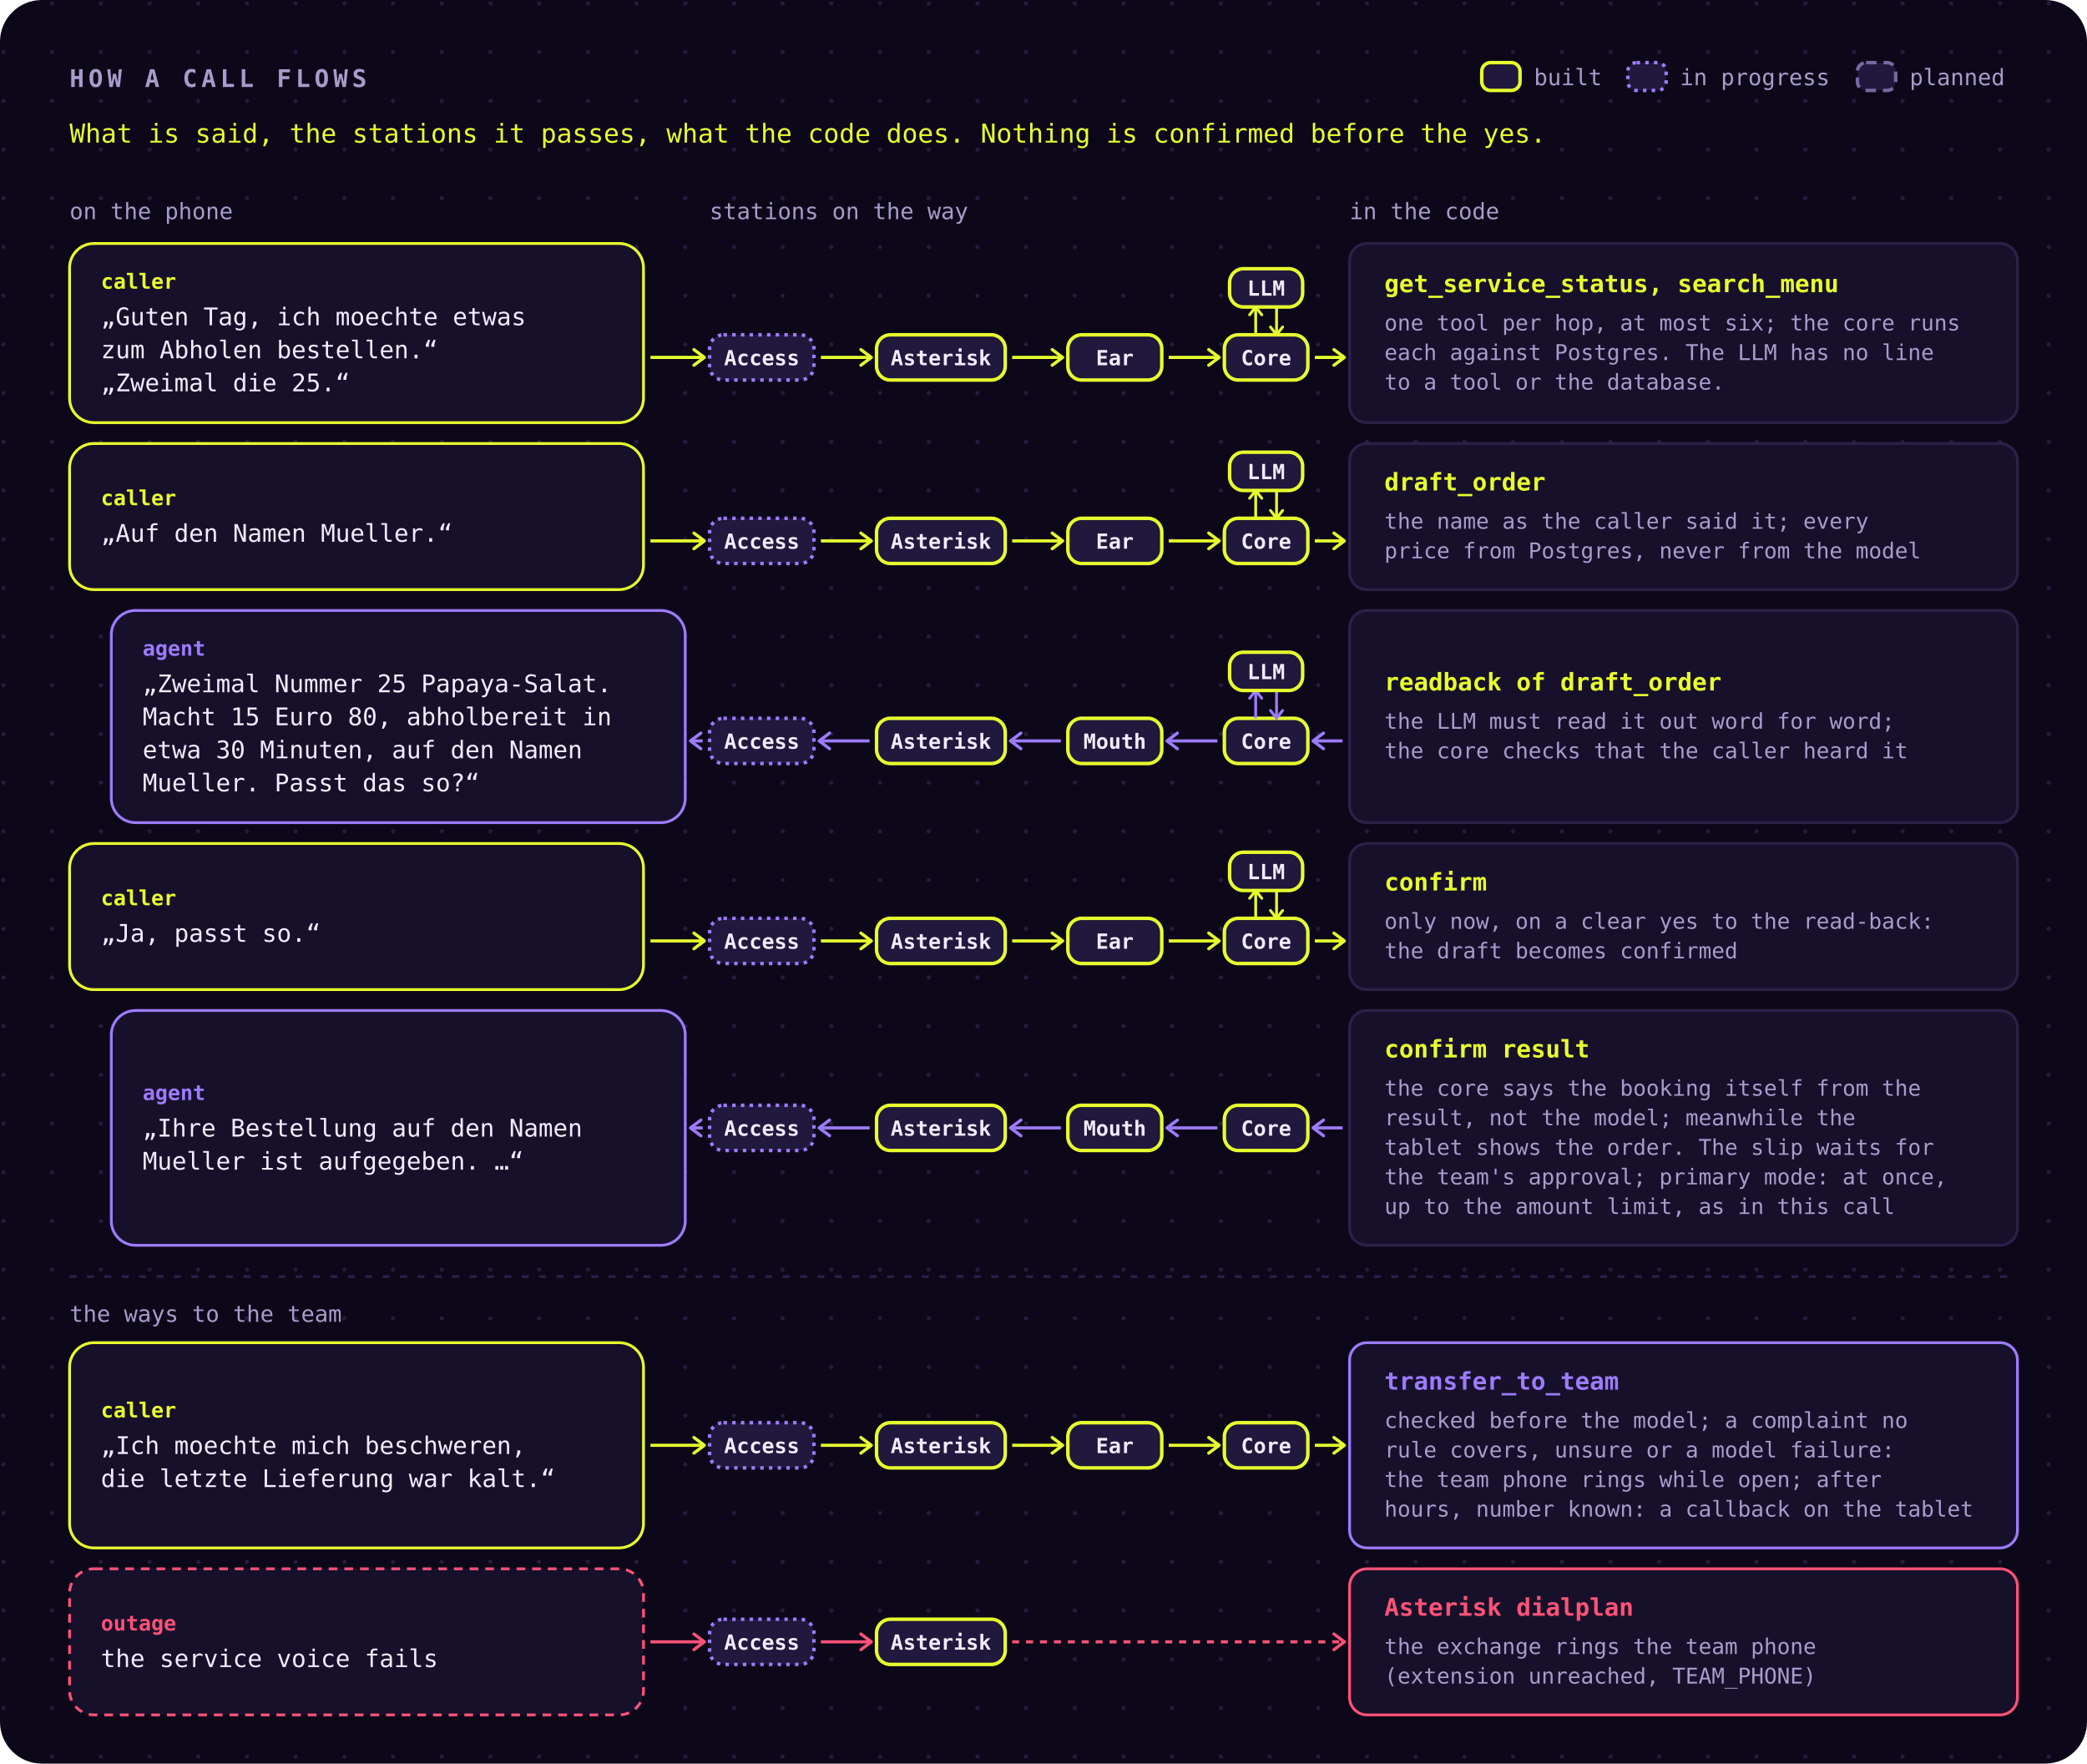
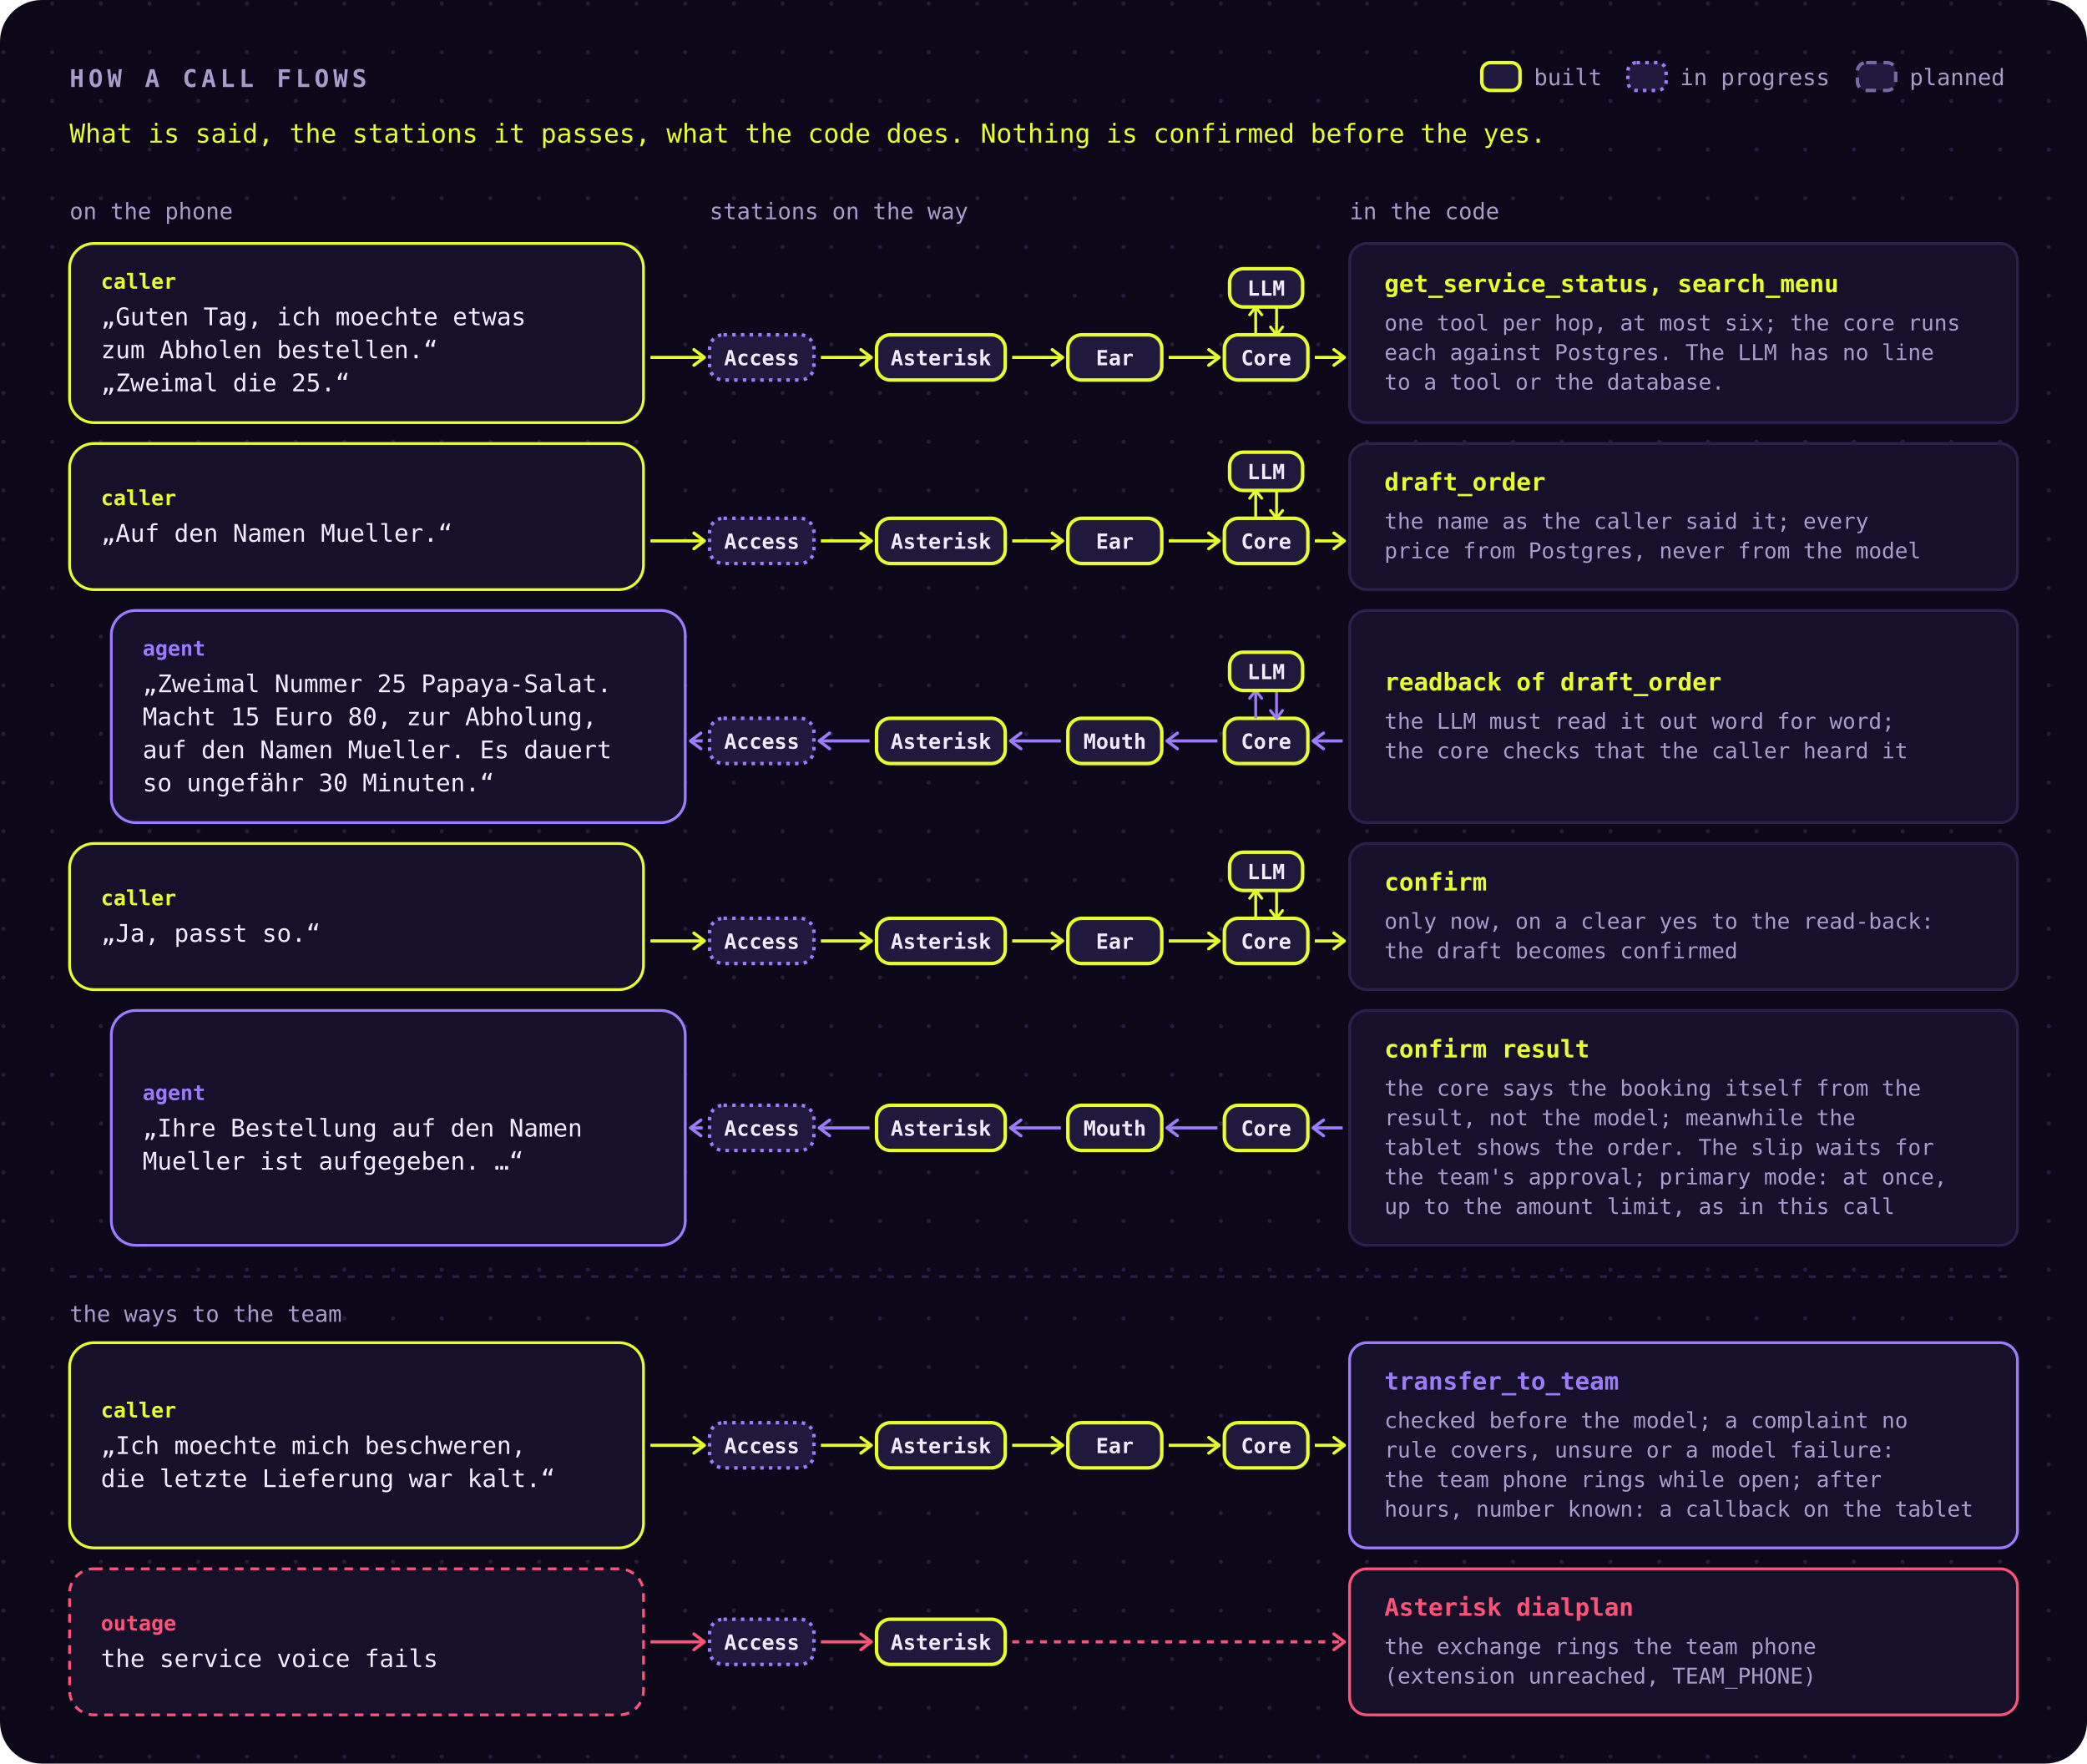
<svg xmlns="http://www.w3.org/2000/svg" width="1200" height="1014" viewBox="0 0 1200 1014" role="img" aria-labelledby="t d">
  <style>text{font-family:ui-monospace, 'JetBrains Mono', 'SF Mono', Menlo, Consolas, 'DejaVu Sans Mono', monospace}</style>
  <defs>
    <filter id="glow" filterUnits="userSpaceOnUse" x="0" y="0" width="1200" height="1014">
      <feGaussianBlur stdDeviation="6" />
    </filter>
    <filter id="soft" filterUnits="userSpaceOnUse" x="0" y="0" width="1200" height="1014">
      <feGaussianBlur stdDeviation="2.2" />
    </filter>
  </defs>
  <rect width="1200" height="1014" rx="24" fill="#0D0819" />
  <pattern id="dots" width="28" height="28" patternUnits="userSpaceOnUse">
    <circle cx="2" cy="2" r="1.2" fill="#2B2148" />
  </pattern>
  <rect width="1200" height="1014" rx="24" fill="url(#dots)" opacity="0.8" />
  <text x="40" y="50" font-size="14" fill="#A89CCB" font-weight="700" letter-spacing="2.4">HOW A CALL FLOWS</text>
  <rect x="852" y="36" width="22" height="16" rx="5" fill="#21183D" stroke="#E8FF2E" stroke-width="2" />
  <text x="882" y="49" font-size="13" fill="#A89CCB">built</text>
  <rect x="936" y="36" width="22" height="16" rx="5" fill="#21183D" stroke="#9D7BFF" stroke-width="2" stroke-dasharray="2 3" />
  <text x="966" y="49" font-size="13" fill="#A89CCB">in progress</text>
  <rect x="1068" y="36" width="22" height="16" rx="5" fill="#21183D" stroke="#76699F" stroke-width="2" stroke-dasharray="6 4" />
  <text x="1098" y="49" font-size="13" fill="#A89CCB">planned</text>
  <text x="40" y="82" font-size="15" fill="#E8FF2E">What is said, the stations it passes, what the code does. Nothing is confirmed before the yes.</text>
  <text x="40" y="126" font-size="13" fill="#A89CCB">on the phone</text>
  <text x="408" y="126" font-size="13" fill="#A89CCB">stations on the way</text>
  <text x="776" y="126" font-size="13" fill="#A89CCB">in the code</text>
  <rect x="40" y="140" width="330" height="103" rx="14" fill="#17102B" stroke="#E8FF2E" stroke-width="1.6" />
  <text x="58" y="166" font-size="12" fill="#E8FF2E" font-weight="700">caller</text>
  <text x="58" y="187" font-size="14" fill="#F1ECFF">„Guten Tag, ich moechte etwas</text>
  <text x="58" y="206" font-size="14" fill="#F1ECFF">zum Abholen bestellen.“</text>
  <text x="58" y="225" font-size="14" fill="#F1ECFF">„Zweimal die 25.“</text>
  <path d="M374 205.5 H405" fill="none" stroke="#E8FF2E" stroke-width="1.8" />
  <path d="M399 201 L405 205.5 L399 210" fill="none" stroke="#E8FF2E" stroke-width="1.8" stroke-linecap="round" stroke-linejoin="round" />
  <rect x="408" y="192.5" width="60" height="26" rx="8" fill="#21183D" stroke="#9D7BFF" stroke-width="2" stroke-dasharray="2 3" />
  <text x="438" y="210" font-size="12" fill="#F1ECFF" text-anchor="middle" font-weight="700">Access</text>
  <path d="M472 205.5 H501" fill="none" stroke="#E8FF2E" stroke-width="1.8" />
  <path d="M495 201 L501 205.5 L495 210" fill="none" stroke="#E8FF2E" stroke-width="1.8" stroke-linecap="round" stroke-linejoin="round" />
  <rect x="504" y="192.5" width="74" height="26" rx="8" fill="#21183D" stroke="#E8FF2E" stroke-width="2" />
  <text x="541" y="210" font-size="12" fill="#F1ECFF" text-anchor="middle" font-weight="700">Asterisk</text>
  <path d="M582 205.5 H611" fill="none" stroke="#E8FF2E" stroke-width="1.8" />
  <path d="M605 201 L611 205.5 L605 210" fill="none" stroke="#E8FF2E" stroke-width="1.8" stroke-linecap="round" stroke-linejoin="round" />
  <rect x="614" y="192.5" width="54" height="26" rx="8" fill="#21183D" stroke="#E8FF2E" stroke-width="2" />
  <text x="641" y="210" font-size="12" fill="#F1ECFF" text-anchor="middle" font-weight="700">Ear</text>
  <path d="M672 205.5 H701" fill="none" stroke="#E8FF2E" stroke-width="1.8" />
  <path d="M695 201 L701 205.5 L695 210" fill="none" stroke="#E8FF2E" stroke-width="1.8" stroke-linecap="round" stroke-linejoin="round" />
  <rect x="704" y="192.5" width="48" height="26" rx="8" fill="#21183D" stroke="#E8FF2E" stroke-width="2" />
  <text x="728" y="210" font-size="12" fill="#F1ECFF" text-anchor="middle" font-weight="700">Core</text>
  <path d="M722 192.5 V176.5" stroke="#E8FF2E" stroke-width="1.6" />
  <path d="M718.5 181 L722 176.5 L725.5 181" fill="none" stroke="#E8FF2E" stroke-width="1.6" stroke-linecap="round" stroke-linejoin="round" />
  <path d="M734 176.5 V192.5" stroke="#E8FF2E" stroke-width="1.6" />
  <path d="M730.5 188 L734 192.5 L737.5 188" fill="none" stroke="#E8FF2E" stroke-width="1.6" stroke-linecap="round" stroke-linejoin="round" />
  <rect x="707" y="154.5" width="42" height="22" rx="8" fill="#21183D" stroke="#E8FF2E" stroke-width="2" />
  <text x="728" y="170" font-size="12" fill="#F1ECFF" text-anchor="middle" font-weight="700">LLM</text>
  <path d="M756 205.5 H773" fill="none" stroke="#E8FF2E" stroke-width="1.8" />
  <path d="M767 201 L773 205.5 L767 210" fill="none" stroke="#E8FF2E" stroke-width="1.8" stroke-linecap="round" stroke-linejoin="round" />
  <rect x="776" y="140" width="384" height="103" rx="10" fill="#17102B" stroke="#2B2148" stroke-width="1.6" />
  <text x="796" y="168" font-size="14" fill="#E8FF2E" font-weight="700">get_service_status, search_menu</text>
  <text x="796" y="190" font-size="12.5" fill="#A89CCB">one tool per hop, at most six; the core runs</text>
  <text x="796" y="207" font-size="12.5" fill="#A89CCB">each against Postgres. The LLM has no line</text>
  <text x="796" y="224" font-size="12.5" fill="#A89CCB">to a tool or the database.</text>
  <rect x="40" y="255" width="330" height="84" rx="14" fill="#17102B" stroke="#E8FF2E" stroke-width="1.6" />
  <text x="58" y="290.5" font-size="12" fill="#E8FF2E" font-weight="700">caller</text>
  <text x="58" y="311.5" font-size="14" fill="#F1ECFF">„Auf den Namen Mueller.“</text>
  <path d="M374 311 H405" fill="none" stroke="#E8FF2E" stroke-width="1.8" />
  <path d="M399 306.5 L405 311 L399 315.5" fill="none" stroke="#E8FF2E" stroke-width="1.8" stroke-linecap="round" stroke-linejoin="round" />
  <rect x="408" y="298" width="60" height="26" rx="8" fill="#21183D" stroke="#9D7BFF" stroke-width="2" stroke-dasharray="2 3" />
  <text x="438" y="315.5" font-size="12" fill="#F1ECFF" text-anchor="middle" font-weight="700">Access</text>
  <path d="M472 311 H501" fill="none" stroke="#E8FF2E" stroke-width="1.8" />
  <path d="M495 306.5 L501 311 L495 315.5" fill="none" stroke="#E8FF2E" stroke-width="1.8" stroke-linecap="round" stroke-linejoin="round" />
  <rect x="504" y="298" width="74" height="26" rx="8" fill="#21183D" stroke="#E8FF2E" stroke-width="2" />
  <text x="541" y="315.5" font-size="12" fill="#F1ECFF" text-anchor="middle" font-weight="700">Asterisk</text>
  <path d="M582 311 H611" fill="none" stroke="#E8FF2E" stroke-width="1.8" />
  <path d="M605 306.5 L611 311 L605 315.5" fill="none" stroke="#E8FF2E" stroke-width="1.8" stroke-linecap="round" stroke-linejoin="round" />
  <rect x="614" y="298" width="54" height="26" rx="8" fill="#21183D" stroke="#E8FF2E" stroke-width="2" />
  <text x="641" y="315.5" font-size="12" fill="#F1ECFF" text-anchor="middle" font-weight="700">Ear</text>
  <path d="M672 311 H701" fill="none" stroke="#E8FF2E" stroke-width="1.8" />
  <path d="M695 306.5 L701 311 L695 315.5" fill="none" stroke="#E8FF2E" stroke-width="1.8" stroke-linecap="round" stroke-linejoin="round" />
  <rect x="704" y="298" width="48" height="26" rx="8" fill="#21183D" stroke="#E8FF2E" stroke-width="2" />
  <text x="728" y="315.5" font-size="12" fill="#F1ECFF" text-anchor="middle" font-weight="700">Core</text>
  <path d="M722 298 V282" stroke="#E8FF2E" stroke-width="1.6" />
  <path d="M718.5 286.5 L722 282 L725.5 286.5" fill="none" stroke="#E8FF2E" stroke-width="1.6" stroke-linecap="round" stroke-linejoin="round" />
  <path d="M734 282 V298" stroke="#E8FF2E" stroke-width="1.6" />
  <path d="M730.5 293.5 L734 298 L737.5 293.5" fill="none" stroke="#E8FF2E" stroke-width="1.6" stroke-linecap="round" stroke-linejoin="round" />
  <rect x="707" y="260" width="42" height="22" rx="8" fill="#21183D" stroke="#E8FF2E" stroke-width="2" />
  <text x="728" y="275.5" font-size="12" fill="#F1ECFF" text-anchor="middle" font-weight="700">LLM</text>
  <path d="M756 311 H773" fill="none" stroke="#E8FF2E" stroke-width="1.8" />
  <path d="M767 306.5 L773 311 L767 315.5" fill="none" stroke="#E8FF2E" stroke-width="1.8" stroke-linecap="round" stroke-linejoin="round" />
  <rect x="776" y="255" width="384" height="84" rx="10" fill="#17102B" stroke="#2B2148" stroke-width="1.6" />
  <text x="796" y="282" font-size="14" fill="#E8FF2E" font-weight="700">draft_order</text>
  <text x="796" y="304" font-size="12.5" fill="#A89CCB">the name as the caller said it; every</text>
  <text x="796" y="321" font-size="12.5" fill="#A89CCB">price from Postgres, never from the model</text>
  <rect x="776" y="351" width="384" height="122" rx="10" fill="#17102B" stroke="#2B2148" stroke-width="1.6" />
  <text x="796" y="397" font-size="14" fill="#E8FF2E" font-weight="700">readback of draft_order</text>
  <text x="796" y="419" font-size="12.5" fill="#A89CCB">the LLM must read it out word for word;</text>
  <text x="796" y="436" font-size="12.5" fill="#A89CCB">the core checks that the caller heard it</text>
  <path d="M772 426 H755" fill="none" stroke="#9D7BFF" stroke-width="1.8" />
  <path d="M761 421.5 L755 426 L761 430.5" fill="none" stroke="#9D7BFF" stroke-width="1.8" stroke-linecap="round" stroke-linejoin="round" />
  <rect x="704" y="413" width="48" height="26" rx="8" fill="#21183D" stroke="#E8FF2E" stroke-width="2" />
  <text x="728" y="430.5" font-size="12" fill="#F1ECFF" text-anchor="middle" font-weight="700">Core</text>
  <path d="M722 413 V397" stroke="#9D7BFF" stroke-width="1.6" />
  <path d="M718.5 401.5 L722 397 L725.5 401.5" fill="none" stroke="#9D7BFF" stroke-width="1.6" stroke-linecap="round" stroke-linejoin="round" />
  <path d="M734 397 V413" stroke="#9D7BFF" stroke-width="1.6" />
  <path d="M730.5 408.5 L734 413 L737.5 408.5" fill="none" stroke="#9D7BFF" stroke-width="1.6" stroke-linecap="round" stroke-linejoin="round" />
  <rect x="707" y="375" width="42" height="22" rx="8" fill="#21183D" stroke="#E8FF2E" stroke-width="2" />
  <text x="728" y="390.5" font-size="12" fill="#F1ECFF" text-anchor="middle" font-weight="700">LLM</text>
  <path d="M700 426 H671" fill="none" stroke="#9D7BFF" stroke-width="1.8" />
  <path d="M677 421.5 L671 426 L677 430.5" fill="none" stroke="#9D7BFF" stroke-width="1.8" stroke-linecap="round" stroke-linejoin="round" />
  <rect x="614" y="413" width="54" height="26" rx="8" fill="#21183D" stroke="#E8FF2E" stroke-width="2" />
  <text x="641" y="430.5" font-size="12" fill="#F1ECFF" text-anchor="middle" font-weight="700">Mouth</text>
  <path d="M610 426 H581" fill="none" stroke="#9D7BFF" stroke-width="1.8" />
  <path d="M587 421.5 L581 426 L587 430.5" fill="none" stroke="#9D7BFF" stroke-width="1.8" stroke-linecap="round" stroke-linejoin="round" />
  <rect x="504" y="413" width="74" height="26" rx="8" fill="#21183D" stroke="#E8FF2E" stroke-width="2" />
  <text x="541" y="430.5" font-size="12" fill="#F1ECFF" text-anchor="middle" font-weight="700">Asterisk</text>
  <path d="M500 426 H471" fill="none" stroke="#9D7BFF" stroke-width="1.8" />
  <path d="M477 421.5 L471 426 L477 430.5" fill="none" stroke="#9D7BFF" stroke-width="1.8" stroke-linecap="round" stroke-linejoin="round" />
  <rect x="408" y="413" width="60" height="26" rx="8" fill="#21183D" stroke="#9D7BFF" stroke-width="2" stroke-dasharray="2 3" />
  <text x="438" y="430.5" font-size="12" fill="#F1ECFF" text-anchor="middle" font-weight="700">Access</text>
  <path d="M404 426 H397" fill="none" stroke="#9D7BFF" stroke-width="1.8" />
  <path d="M403 421.5 L397 426 L403 430.5" fill="none" stroke="#9D7BFF" stroke-width="1.8" stroke-linecap="round" stroke-linejoin="round" />
  <rect x="64" y="351" width="330" height="122" rx="14" fill="#17102B" stroke="#9D7BFF" stroke-width="1.6" />
  <text x="82" y="377" font-size="12" fill="#9D7BFF" font-weight="700">agent</text>
  <text x="82" y="398" font-size="14" fill="#F1ECFF">„Zweimal Nummer 25 Papaya-Salat.</text>
-   <text x="82" y="417" font-size="14" fill="#F1ECFF">Macht 15 Euro 80, abholbereit in</text>
-   <text x="82" y="436" font-size="14" fill="#F1ECFF">etwa 30 Minuten, auf den Namen</text>
-   <text x="82" y="455" font-size="14" fill="#F1ECFF">Mueller. Passt das so?“</text>
+   <text x="82" y="417" font-size="14" fill="#F1ECFF">Macht 15 Euro 80, zur Abholung,</text>
+   <text x="82" y="436" font-size="14" fill="#F1ECFF">auf den Namen Mueller. Es dauert</text>
+   <text x="82" y="455" font-size="14" fill="#F1ECFF">so ungefähr 30 Minuten.“</text>
  <rect x="40" y="485" width="330" height="84" rx="14" fill="#17102B" stroke="#E8FF2E" stroke-width="1.6" />
  <text x="58" y="520.5" font-size="12" fill="#E8FF2E" font-weight="700">caller</text>
  <text x="58" y="541.5" font-size="14" fill="#F1ECFF">„Ja, passt so.“</text>
  <path d="M374 541 H405" fill="none" stroke="#E8FF2E" stroke-width="1.8" />
  <path d="M399 536.5 L405 541 L399 545.5" fill="none" stroke="#E8FF2E" stroke-width="1.8" stroke-linecap="round" stroke-linejoin="round" />
  <rect x="408" y="528" width="60" height="26" rx="8" fill="#21183D" stroke="#9D7BFF" stroke-width="2" stroke-dasharray="2 3" />
  <text x="438" y="545.5" font-size="12" fill="#F1ECFF" text-anchor="middle" font-weight="700">Access</text>
  <path d="M472 541 H501" fill="none" stroke="#E8FF2E" stroke-width="1.8" />
  <path d="M495 536.5 L501 541 L495 545.5" fill="none" stroke="#E8FF2E" stroke-width="1.8" stroke-linecap="round" stroke-linejoin="round" />
  <rect x="504" y="528" width="74" height="26" rx="8" fill="#21183D" stroke="#E8FF2E" stroke-width="2" />
  <text x="541" y="545.5" font-size="12" fill="#F1ECFF" text-anchor="middle" font-weight="700">Asterisk</text>
  <path d="M582 541 H611" fill="none" stroke="#E8FF2E" stroke-width="1.8" />
  <path d="M605 536.5 L611 541 L605 545.5" fill="none" stroke="#E8FF2E" stroke-width="1.8" stroke-linecap="round" stroke-linejoin="round" />
  <rect x="614" y="528" width="54" height="26" rx="8" fill="#21183D" stroke="#E8FF2E" stroke-width="2" />
  <text x="641" y="545.5" font-size="12" fill="#F1ECFF" text-anchor="middle" font-weight="700">Ear</text>
  <path d="M672 541 H701" fill="none" stroke="#E8FF2E" stroke-width="1.8" />
  <path d="M695 536.5 L701 541 L695 545.5" fill="none" stroke="#E8FF2E" stroke-width="1.8" stroke-linecap="round" stroke-linejoin="round" />
  <rect x="704" y="528" width="48" height="26" rx="8" fill="#21183D" stroke="#E8FF2E" stroke-width="2" />
  <text x="728" y="545.5" font-size="12" fill="#F1ECFF" text-anchor="middle" font-weight="700">Core</text>
  <path d="M722 528 V512" stroke="#E8FF2E" stroke-width="1.6" />
  <path d="M718.5 516.5 L722 512 L725.5 516.5" fill="none" stroke="#E8FF2E" stroke-width="1.6" stroke-linecap="round" stroke-linejoin="round" />
  <path d="M734 512 V528" stroke="#E8FF2E" stroke-width="1.6" />
  <path d="M730.5 523.5 L734 528 L737.5 523.5" fill="none" stroke="#E8FF2E" stroke-width="1.6" stroke-linecap="round" stroke-linejoin="round" />
  <rect x="707" y="490" width="42" height="22" rx="8" fill="#21183D" stroke="#E8FF2E" stroke-width="2" />
  <text x="728" y="505.5" font-size="12" fill="#F1ECFF" text-anchor="middle" font-weight="700">LLM</text>
  <path d="M756 541 H773" fill="none" stroke="#E8FF2E" stroke-width="1.8" />
  <path d="M767 536.5 L773 541 L767 545.5" fill="none" stroke="#E8FF2E" stroke-width="1.8" stroke-linecap="round" stroke-linejoin="round" />
  <rect x="776" y="485" width="384" height="84" rx="10" fill="#17102B" stroke="#2B2148" stroke-width="1.6" />
  <text x="796" y="512" font-size="14" fill="#E8FF2E" font-weight="700">confirm</text>
  <text x="796" y="534" font-size="12.5" fill="#A89CCB">only now, on a clear yes to the read-back:</text>
  <text x="796" y="551" font-size="12.5" fill="#A89CCB">the draft becomes confirmed</text>
  <rect x="776" y="581" width="384" height="135" rx="10" fill="#17102B" stroke="#2B2148" stroke-width="1.6" />
  <text x="796" y="608" font-size="14" fill="#E8FF2E" font-weight="700">confirm result</text>
  <text x="796" y="630" font-size="12.5" fill="#A89CCB">the core says the booking itself from the</text>
  <text x="796" y="647" font-size="12.5" fill="#A89CCB">result, not the model; meanwhile the</text>
  <text x="796" y="664" font-size="12.5" fill="#A89CCB">tablet shows the order. The slip waits for</text>
  <text x="796" y="681" font-size="12.5" fill="#A89CCB">the team's approval; primary mode: at once,</text>
  <text x="796" y="698" font-size="12.5" fill="#A89CCB">up to the amount limit, as in this call</text>
  <path d="M772 648.5 H755" fill="none" stroke="#9D7BFF" stroke-width="1.8" />
  <path d="M761 644 L755 648.5 L761 653" fill="none" stroke="#9D7BFF" stroke-width="1.8" stroke-linecap="round" stroke-linejoin="round" />
  <rect x="704" y="635.5" width="48" height="26" rx="8" fill="#21183D" stroke="#E8FF2E" stroke-width="2" />
  <text x="728" y="653" font-size="12" fill="#F1ECFF" text-anchor="middle" font-weight="700">Core</text>
  <path d="M700 648.5 H671" fill="none" stroke="#9D7BFF" stroke-width="1.8" />
  <path d="M677 644 L671 648.5 L677 653" fill="none" stroke="#9D7BFF" stroke-width="1.8" stroke-linecap="round" stroke-linejoin="round" />
  <rect x="614" y="635.5" width="54" height="26" rx="8" fill="#21183D" stroke="#E8FF2E" stroke-width="2" />
  <text x="641" y="653" font-size="12" fill="#F1ECFF" text-anchor="middle" font-weight="700">Mouth</text>
  <path d="M610 648.5 H581" fill="none" stroke="#9D7BFF" stroke-width="1.8" />
  <path d="M587 644 L581 648.5 L587 653" fill="none" stroke="#9D7BFF" stroke-width="1.8" stroke-linecap="round" stroke-linejoin="round" />
  <rect x="504" y="635.5" width="74" height="26" rx="8" fill="#21183D" stroke="#E8FF2E" stroke-width="2" />
  <text x="541" y="653" font-size="12" fill="#F1ECFF" text-anchor="middle" font-weight="700">Asterisk</text>
  <path d="M500 648.5 H471" fill="none" stroke="#9D7BFF" stroke-width="1.8" />
  <path d="M477 644 L471 648.5 L477 653" fill="none" stroke="#9D7BFF" stroke-width="1.8" stroke-linecap="round" stroke-linejoin="round" />
  <rect x="408" y="635.5" width="60" height="26" rx="8" fill="#21183D" stroke="#9D7BFF" stroke-width="2" stroke-dasharray="2 3" />
  <text x="438" y="653" font-size="12" fill="#F1ECFF" text-anchor="middle" font-weight="700">Access</text>
  <path d="M404 648.5 H397" fill="none" stroke="#9D7BFF" stroke-width="1.8" />
  <path d="M403 644 L397 648.5 L403 653" fill="none" stroke="#9D7BFF" stroke-width="1.8" stroke-linecap="round" stroke-linejoin="round" />
  <rect x="64" y="581" width="330" height="135" rx="14" fill="#17102B" stroke="#9D7BFF" stroke-width="1.6" />
  <text x="82" y="632.5" font-size="12" fill="#9D7BFF" font-weight="700">agent</text>
  <text x="82" y="653.5" font-size="14" fill="#F1ECFF">„Ihre Bestellung auf den Namen</text>
  <text x="82" y="672.5" font-size="14" fill="#F1ECFF">Mueller ist aufgegeben. …“</text>
  <line x1="40" y1="734" x2="1160" y2="734" stroke="#2B2148" stroke-width="1.5" stroke-dasharray="4 6" />
  <text x="40" y="760" font-size="13" fill="#A89CCB">the ways to the team</text>
  <rect x="40" y="772" width="330" height="118" rx="14" fill="#17102B" stroke="#E8FF2E" stroke-width="1.6" />
  <text x="58" y="815" font-size="12" fill="#E8FF2E" font-weight="700">caller</text>
  <text x="58" y="836" font-size="14" fill="#F1ECFF">„Ich moechte mich beschweren,</text>
  <text x="58" y="855" font-size="14" fill="#F1ECFF">die letzte Lieferung war kalt.“</text>
  <path d="M374 831 H405" fill="none" stroke="#E8FF2E" stroke-width="1.8" />
  <path d="M399 826.5 L405 831 L399 835.5" fill="none" stroke="#E8FF2E" stroke-width="1.8" stroke-linecap="round" stroke-linejoin="round" />
  <rect x="408" y="818" width="60" height="26" rx="8" fill="#21183D" stroke="#9D7BFF" stroke-width="2" stroke-dasharray="2 3" />
  <text x="438" y="835.5" font-size="12" fill="#F1ECFF" text-anchor="middle" font-weight="700">Access</text>
  <path d="M472 831 H501" fill="none" stroke="#E8FF2E" stroke-width="1.8" />
  <path d="M495 826.5 L501 831 L495 835.5" fill="none" stroke="#E8FF2E" stroke-width="1.8" stroke-linecap="round" stroke-linejoin="round" />
  <rect x="504" y="818" width="74" height="26" rx="8" fill="#21183D" stroke="#E8FF2E" stroke-width="2" />
  <text x="541" y="835.5" font-size="12" fill="#F1ECFF" text-anchor="middle" font-weight="700">Asterisk</text>
  <path d="M582 831 H611" fill="none" stroke="#E8FF2E" stroke-width="1.8" />
  <path d="M605 826.5 L611 831 L605 835.5" fill="none" stroke="#E8FF2E" stroke-width="1.8" stroke-linecap="round" stroke-linejoin="round" />
  <rect x="614" y="818" width="54" height="26" rx="8" fill="#21183D" stroke="#E8FF2E" stroke-width="2" />
  <text x="641" y="835.5" font-size="12" fill="#F1ECFF" text-anchor="middle" font-weight="700">Ear</text>
  <path d="M672 831 H701" fill="none" stroke="#E8FF2E" stroke-width="1.8" />
  <path d="M695 826.5 L701 831 L695 835.5" fill="none" stroke="#E8FF2E" stroke-width="1.8" stroke-linecap="round" stroke-linejoin="round" />
  <rect x="704" y="818" width="48" height="26" rx="8" fill="#21183D" stroke="#E8FF2E" stroke-width="2" />
  <text x="728" y="835.5" font-size="12" fill="#F1ECFF" text-anchor="middle" font-weight="700">Core</text>
  <path d="M756 831 H773" fill="none" stroke="#E8FF2E" stroke-width="1.8" />
  <path d="M767 826.5 L773 831 L767 835.5" fill="none" stroke="#E8FF2E" stroke-width="1.8" stroke-linecap="round" stroke-linejoin="round" />
  <rect x="776" y="772" width="384" height="118" rx="10" fill="#17102B" stroke="#9D7BFF" stroke-width="1.6" />
  <text x="796" y="799" font-size="14" fill="#9D7BFF" font-weight="700">transfer_to_team</text>
  <text x="796" y="821" font-size="12.5" fill="#A89CCB">checked before the model; a complaint no</text>
  <text x="796" y="838" font-size="12.5" fill="#A89CCB">rule covers, unsure or a model failure:</text>
  <text x="796" y="855" font-size="12.5" fill="#A89CCB">the team phone rings while open; after</text>
  <text x="796" y="872" font-size="12.5" fill="#A89CCB">hours, number known: a callback on the tablet</text>
  <rect x="40" y="902" width="330" height="84" rx="14" fill="#17102B" stroke="#FF5277" stroke-width="1.6" stroke-dasharray="5 4" />
  <text x="58" y="937.5" font-size="12" fill="#FF5277" font-weight="700">outage</text>
  <text x="58" y="958.5" font-size="14" fill="#F1ECFF">the service voice fails</text>
  <path d="M374 944 H405" fill="none" stroke="#FF5277" stroke-width="1.8" />
  <path d="M399 939.5 L405 944 L399 948.5" fill="none" stroke="#FF5277" stroke-width="1.8" stroke-linecap="round" stroke-linejoin="round" />
  <rect x="408" y="931" width="60" height="26" rx="8" fill="#21183D" stroke="#9D7BFF" stroke-width="2" stroke-dasharray="2 3" />
  <text x="438" y="948.5" font-size="12" fill="#F1ECFF" text-anchor="middle" font-weight="700">Access</text>
  <path d="M472 944 H501" fill="none" stroke="#FF5277" stroke-width="1.8" />
  <path d="M495 939.5 L501 944 L495 948.5" fill="none" stroke="#FF5277" stroke-width="1.8" stroke-linecap="round" stroke-linejoin="round" />
  <rect x="504" y="931" width="74" height="26" rx="8" fill="#21183D" stroke="#E8FF2E" stroke-width="2" />
  <text x="541" y="948.5" font-size="12" fill="#F1ECFF" text-anchor="middle" font-weight="700">Asterisk</text>
  <path d="M582 944 H773" fill="none" stroke="#FF5277" stroke-width="1.8" stroke-dasharray="4 4" />
  <path d="M767 939.5 L773 944 L767 948.5" fill="none" stroke="#FF5277" stroke-width="1.8" stroke-linecap="round" stroke-linejoin="round" />
  <rect x="776" y="902" width="384" height="84" rx="10" fill="#17102B" stroke="#FF5277" stroke-width="1.6" />
  <text x="796" y="929" font-size="14" fill="#FF5277" font-weight="700">Asterisk dialplan</text>
  <text x="796" y="951" font-size="12.5" fill="#A89CCB">the exchange rings the team phone</text>
  <text x="796" y="968" font-size="12.5" fill="#A89CCB">(extension unreached, TEAM_PHONE)</text>
</svg>
